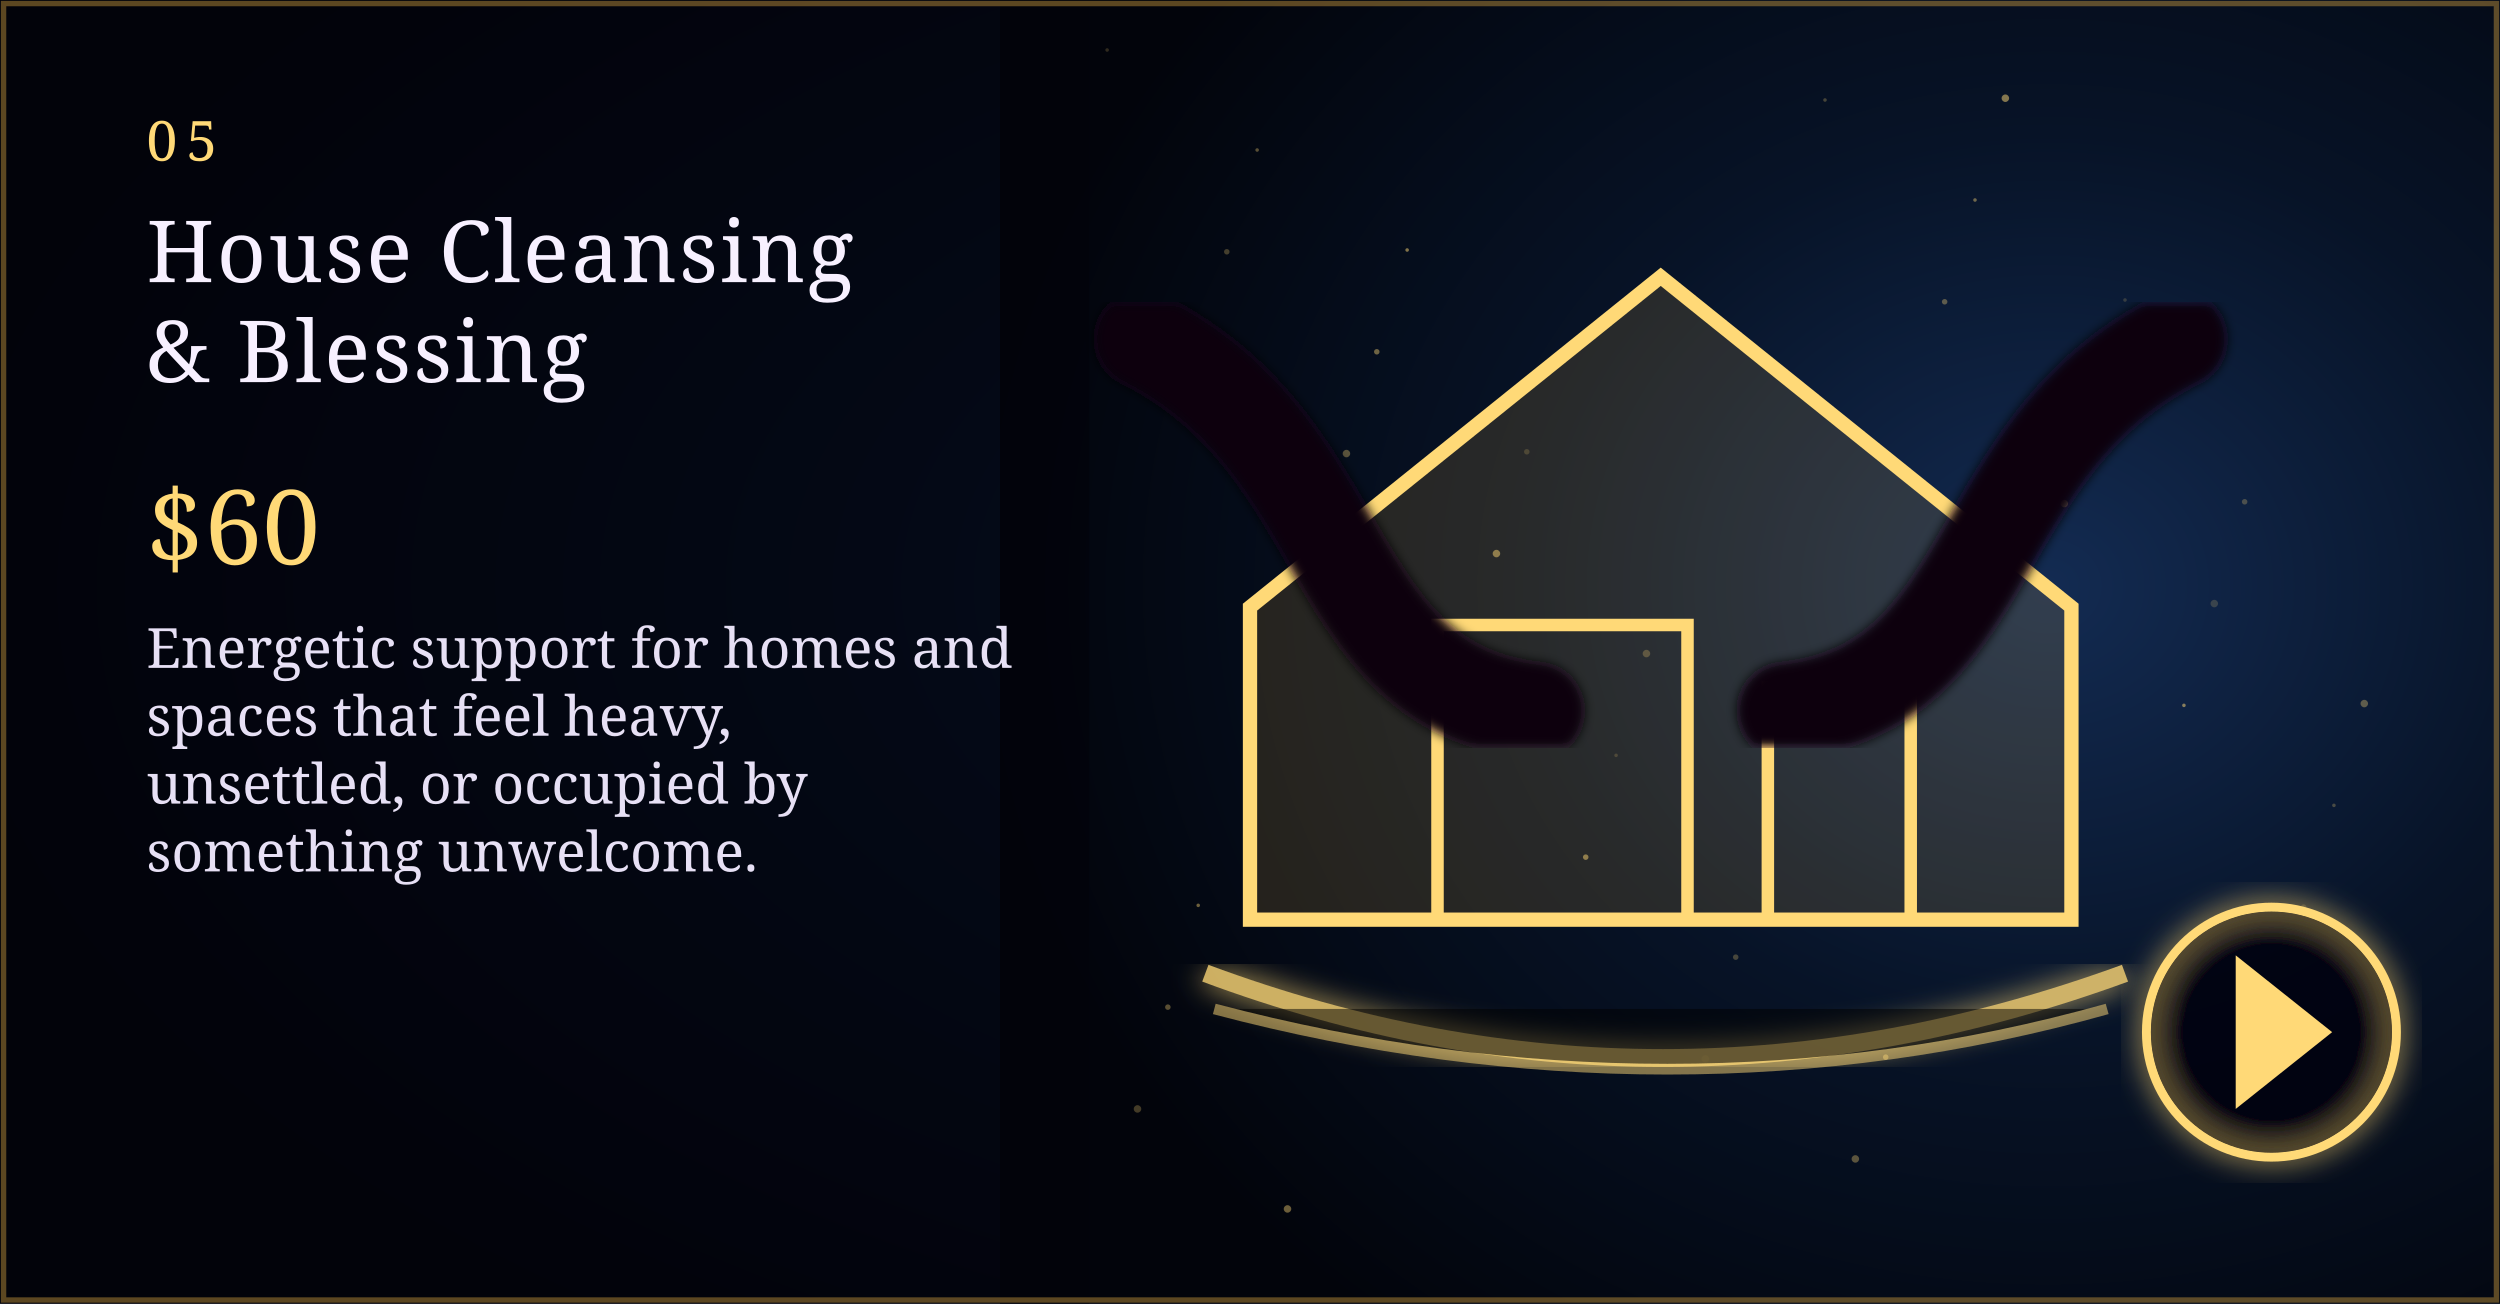
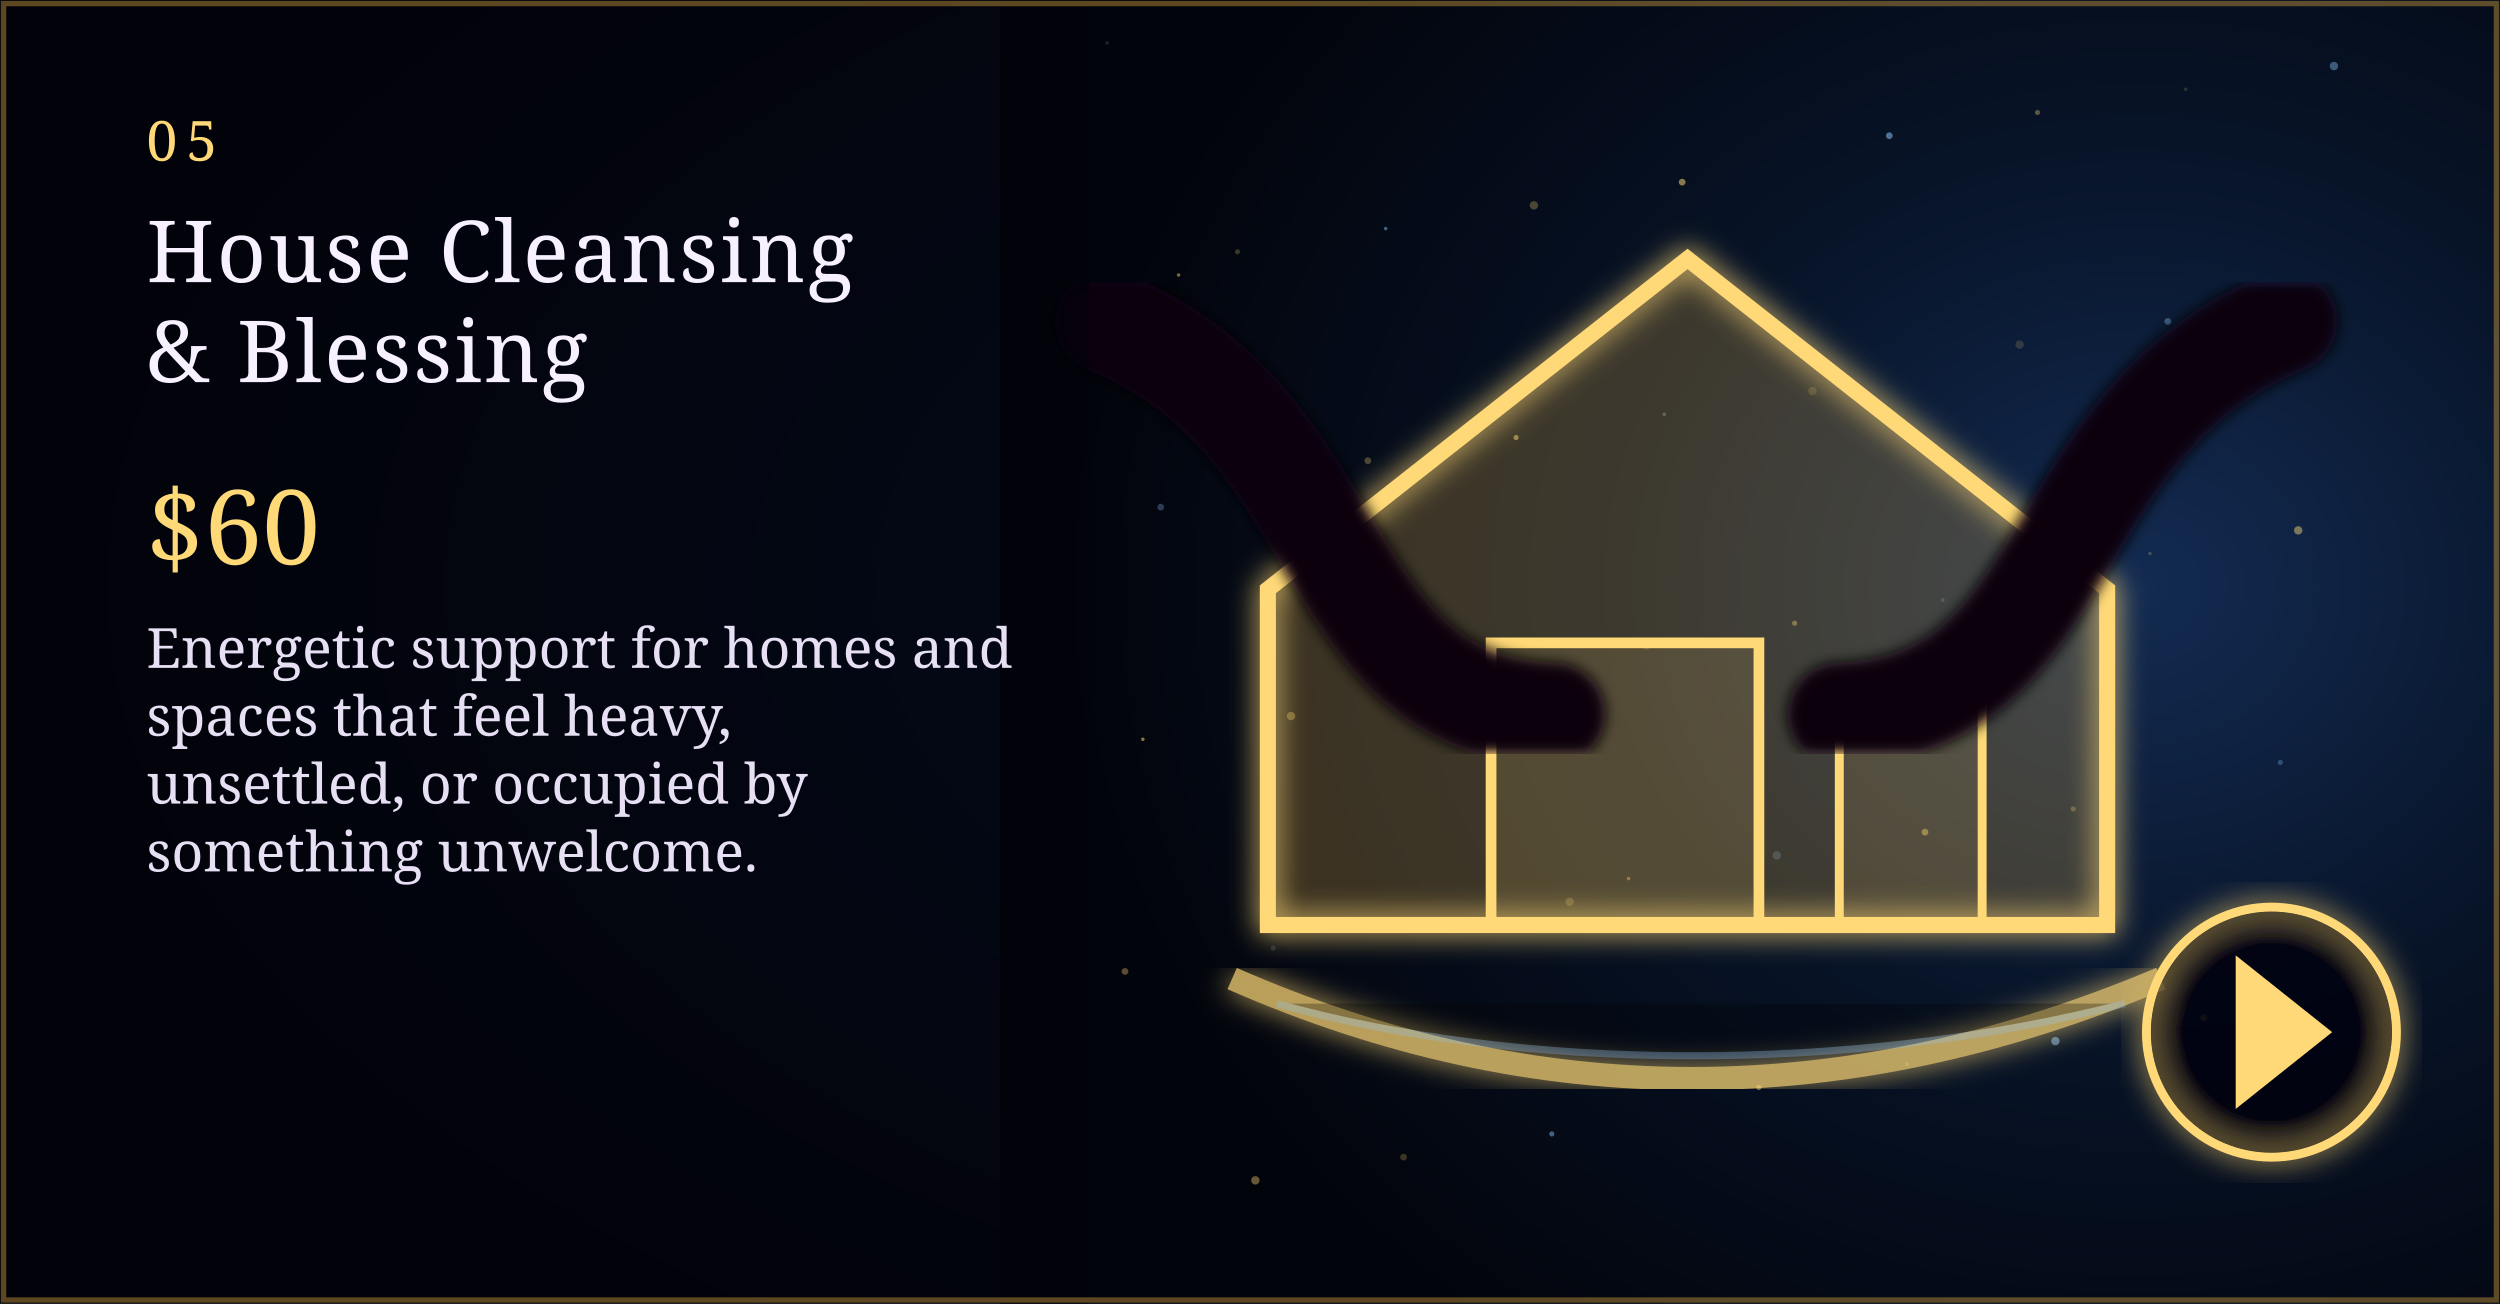
<svg xmlns="http://www.w3.org/2000/svg" viewBox="0 0 1400 730" width="1400" height="730">
  <defs>
-     <radialGradient id="artBg" cx="70%" cy="45%" r="72%">
+     <radialGradient id="artBg" cx="76%" cy="45%" r="72%">
      <stop offset="0" stop-color="#132b52" />
      <stop offset=".48" stop-color="#071327" />
      <stop offset="1" stop-color="#02040b" />
    </radialGradient>
    <radialGradient id="vortex" cx="50%" cy="50%" r="50%">
-       <stop offset="0" stop-color="#ffd977" stop-opacity=".22" />
-       <stop offset=".42" stop-color="#102447" stop-opacity=".72" />
+       <stop offset="0" stop-color="#ffd977" stop-opacity=".24" />
+       <stop offset=".42" stop-color="#102447" stop-opacity=".74" />
      <stop offset="1" stop-color="#01030b" stop-opacity="0" />
    </radialGradient>
    <filter id="goldGlow">
      <feGaussianBlur stdDeviation="8" result="b" />
      <feMerge>
        <feMergeNode in="b" />
        <feMergeNode in="SourceGraphic" />
      </feMerge>
    </filter>
-     <filter id="glow">
-       <feGaussianBlur stdDeviation="6" result="b" />
+     <filter id="blueGlow">
+       <feGaussianBlur stdDeviation="14" result="b" />
      <feMerge>
        <feMergeNode in="b" />
        <feMergeNode in="SourceGraphic" />
      </feMerge>
    </filter>
    <filter id="soft">
-       <feGaussianBlur stdDeviation="3" />
+       <feGaussianBlur stdDeviation="4" />
    </filter>
    <style>.title{fill:#f7f0ff;font-family:Cinzel,Georgia,serif;font-size:48px;letter-spacing:1.3px}.desc{fill:#e7e0f5;font-family:'EB Garamond',Georgia,serif;font-size:31px}.price{fill:#ffd977;font-family:'Cinzel Decorative',Georgia,serif;font-size:58px}</style>
  </defs>
  <rect width="1400" height="730" fill="#03040d" />
  <rect width="1400" height="730" fill="url(#artBg)" />
  <rect x="560" y="0" width="840" height="730" fill="url(#artBg)" />
-   <circle cx="620" cy="28" r="1.0" fill="#ffd977" opacity="0.18" />
-   <circle cx="687" cy="141" r="1.55" fill="#ffd977" opacity="0.26" />
-   <circle cx="754" cy="254" r="2.1" fill="#ffd977" opacity="0.34" />
-   <circle cx="821" cy="367" r="1.0" fill="#ffd977" opacity="0.42" />
-   <circle cx="888" cy="480" r="1.55" fill="#ffd977" opacity="0.50" />
-   <circle cx="955" cy="593" r="2.1" fill="#ffd977" opacity="0.18" />
-   <circle cx="1022" cy="56" r="1.0" fill="#ffd977" opacity="0.26" />
-   <circle cx="1089" cy="169" r="1.55" fill="#ffd977" opacity="0.34" />
-   <circle cx="1156" cy="282" r="2.1" fill="#ffd977" opacity="0.42" />
-   <circle cx="1223" cy="395" r="1.0" fill="#ffd977" opacity="0.50" />
-   <circle cx="1290" cy="508" r="1.55" fill="#ffd977" opacity="0.18" />
-   <circle cx="637" cy="621" r="2.1" fill="#ffd977" opacity="0.26" />
-   <circle cx="704" cy="84" r="1.0" fill="#ffd977" opacity="0.34" />
-   <circle cx="771" cy="197" r="1.55" fill="#ffd977" opacity="0.42" />
-   <circle cx="838" cy="310" r="2.1" fill="#ffd977" opacity="0.50" />
-   <circle cx="905" cy="423" r="1.0" fill="#ffd977" opacity="0.18" />
-   <circle cx="972" cy="536" r="1.55" fill="#ffd977" opacity="0.26" />
-   <circle cx="1039" cy="649" r="2.1" fill="#ffd977" opacity="0.34" />
-   <circle cx="1106" cy="112" r="1.0" fill="#ffd977" opacity="0.42" />
-   <circle cx="1173" cy="225" r="1.55" fill="#ffd977" opacity="0.50" />
-   <circle cx="1240" cy="338" r="2.1" fill="#ffd977" opacity="0.18" />
-   <circle cx="1307" cy="451" r="1.0" fill="#ffd977" opacity="0.26" />
-   <circle cx="654" cy="564" r="1.55" fill="#ffd977" opacity="0.34" />
-   <circle cx="721" cy="677" r="2.1" fill="#ffd977" opacity="0.42" />
-   <circle cx="788" cy="140" r="1.0" fill="#ffd977" opacity="0.50" />
-   <circle cx="855" cy="253" r="1.55" fill="#ffd977" opacity="0.18" />
-   <circle cx="922" cy="366" r="2.1" fill="#ffd977" opacity="0.26" />
-   <circle cx="989" cy="479" r="1.0" fill="#ffd977" opacity="0.34" />
-   <circle cx="1056" cy="592" r="1.55" fill="#ffd977" opacity="0.42" />
-   <circle cx="1123" cy="55" r="2.1" fill="#ffd977" opacity="0.50" />
-   <circle cx="1190" cy="168" r="1.0" fill="#ffd977" opacity="0.18" />
-   <circle cx="1257" cy="281" r="1.55" fill="#ffd977" opacity="0.26" />
-   <circle cx="1324" cy="394" r="2.1" fill="#ffd977" opacity="0.34" />
-   <circle cx="671" cy="507" r="1.0" fill="#ffd977" opacity="0.42" />
-   <path d="M675 545 Q930 640 1190 545" stroke="#ffd977" stroke-width="10" fill="none" opacity=".8" filter="url(#goldGlow)" />
-   <path d="M700 515 L700 340 L930 155 L1160 340 L1160 515 Z" fill="rgba(217,166,66,.16)" stroke="#ffd977" stroke-width="8" />
-   <path d="M805 515 V350 H945 V515 M990 515 V385 H1070 V515" stroke="#ffd977" stroke-width="7" fill="none" />
-   <path d="M640 190 C760 250,740 385,860 398 M1220 190 C1100 250,1120 385,1000 398" stroke="#08040d" stroke-width="54" fill="none" stroke-linecap="round" filter="url(#soft)" />
-   <path d="M680 565 C850 610,1020 610,1180 565" stroke="#ffd977" stroke-width="6" opacity=".5" />
+   <circle cx="620" cy="24" r="1.0" fill="#8ec7ff" opacity="0.16" />
+   <circle cx="693" cy="141" r="1.45" fill="#ffd977" opacity="0.22" />
+   <circle cx="766" cy="258" r="1.9" fill="#ffd977" opacity="0.28" />
+   <circle cx="839" cy="375" r="2.35" fill="#8ec7ff" opacity="0.34" />
+   <circle cx="912" cy="492" r="1.0" fill="#ffd977" opacity="0.40" />
+   <circle cx="985" cy="609" r="1.45" fill="#ffd977" opacity="0.46" />
+   <circle cx="1058" cy="76" r="1.9" fill="#8ec7ff" opacity="0.52" />
+   <circle cx="1131" cy="193" r="2.35" fill="#ffd977" opacity="0.16" />
+   <circle cx="1204" cy="310" r="1.0" fill="#ffd977" opacity="0.22" />
+   <circle cx="1277" cy="427" r="1.45" fill="#8ec7ff" opacity="0.28" />
+   <circle cx="630" cy="544" r="1.9" fill="#ffd977" opacity="0.34" />
+   <circle cx="703" cy="661" r="2.35" fill="#ffd977" opacity="0.40" />
+   <circle cx="776" cy="128" r="1.0" fill="#8ec7ff" opacity="0.46" />
+   <circle cx="849" cy="245" r="1.45" fill="#ffd977" opacity="0.52" />
+   <circle cx="922" cy="362" r="1.9" fill="#ffd977" opacity="0.16" />
+   <circle cx="995" cy="479" r="2.35" fill="#8ec7ff" opacity="0.22" />
+   <circle cx="1068" cy="596" r="1.0" fill="#ffd977" opacity="0.28" />
+   <circle cx="1141" cy="63" r="1.45" fill="#ffd977" opacity="0.34" />
+   <circle cx="1214" cy="180" r="1.9" fill="#8ec7ff" opacity="0.40" />
+   <circle cx="1287" cy="297" r="2.35" fill="#ffd977" opacity="0.46" />
+   <circle cx="640" cy="414" r="1.0" fill="#ffd977" opacity="0.52" />
+   <circle cx="713" cy="531" r="1.45" fill="#8ec7ff" opacity="0.16" />
+   <circle cx="786" cy="648" r="1.9" fill="#ffd977" opacity="0.22" />
+   <circle cx="859" cy="115" r="2.35" fill="#ffd977" opacity="0.28" />
+   <circle cx="932" cy="232" r="1.0" fill="#8ec7ff" opacity="0.34" />
+   <circle cx="1005" cy="349" r="1.45" fill="#ffd977" opacity="0.40" />
+   <circle cx="1078" cy="466" r="1.9" fill="#ffd977" opacity="0.46" />
+   <circle cx="1151" cy="583" r="2.35" fill="#8ec7ff" opacity="0.52" />
+   <circle cx="1224" cy="50" r="1.0" fill="#ffd977" opacity="0.16" />
+   <circle cx="1297" cy="167" r="1.45" fill="#ffd977" opacity="0.22" />
+   <circle cx="650" cy="284" r="1.9" fill="#8ec7ff" opacity="0.28" />
+   <circle cx="723" cy="401" r="2.35" fill="#ffd977" opacity="0.34" />
+   <circle cx="796" cy="518" r="1.0" fill="#ffd977" opacity="0.40" />
+   <circle cx="869" cy="635" r="1.45" fill="#8ec7ff" opacity="0.46" />
+   <circle cx="942" cy="102" r="1.9" fill="#ffd977" opacity="0.52" />
+   <circle cx="1015" cy="219" r="2.35" fill="#ffd977" opacity="0.16" />
+   <circle cx="1088" cy="336" r="1.0" fill="#8ec7ff" opacity="0.22" />
+   <circle cx="1161" cy="453" r="1.45" fill="#ffd977" opacity="0.28" />
+   <circle cx="1234" cy="570" r="1.9" fill="#ffd977" opacity="0.34" />
+   <circle cx="1307" cy="37" r="2.35" fill="#8ec7ff" opacity="0.40" />
+   <circle cx="660" cy="154" r="1.0" fill="#ffd977" opacity="0.46" />
+   <circle cx="733" cy="271" r="1.45" fill="#ffd977" opacity="0.52" />
+   <circle cx="806" cy="388" r="1.9" fill="#8ec7ff" opacity="0.16" />
+   <circle cx="879" cy="505" r="2.35" fill="#ffd977" opacity="0.22" />
+   <path d="M690 548 Q945 660 1210 548" stroke="#ffd977" stroke-width="13" fill="none" opacity=".72" filter="url(#goldGlow)" />
+   <path d="M710 518 L710 330 L945 145 L1180 330 L1180 518 Z" fill="rgba(217,166,66,.14)" stroke="#ffd977" stroke-width="9" filter="url(#goldGlow)" />
+   <rect x="835" y="360" width="150" height="158" fill="rgba(255,217,119,.12)" stroke="#ffd977" stroke-width="6" />
+   <rect x="1030" y="385" width="80" height="132" fill="rgba(255,217,119,.10)" stroke="#ffd977" stroke-width="5" />
+   <path d="M620 180 C760 238,735 395,870 400 M1280 180 C1140 238,1165 395,1030 400" stroke="#08040d" stroke-width="58" fill="none" stroke-linecap="round" filter="url(#soft)" />
+   <path d="M715 562 C850 600,1035 602,1190 562" stroke="#8ec7ff" stroke-width="4" opacity=".28" />
  <rect x="0" y="0" width="610" height="730" fill="rgba(2,3,10,.61)" />
  <rect x="2" y="2" width="1396" height="726" fill="none" stroke="#d9a642" stroke-opacity=".42" stroke-width="3" />
  <text x="82" y="90" fill="#ffd977" font-family="Cinzel, Georgia, serif" font-size="31" letter-spacing="5">05</text>
  <text x="82" y="158" class="title">House Cleansing</text>
  <text x="82" y="214" class="title">&amp; Blessing</text>
  <text x="82" y="316" class="price">$60</text>
  <text x="82" y="374" class="desc">Energetic support for homes and</text>
  <text x="82" y="412" class="desc">spaces that feel heavy,</text>
  <text x="82" y="450" class="desc">unsettled, or occupied by</text>
  <text x="82" y="488" class="desc">something unwelcome.</text>
  <circle cx="1272" cy="578" r="70" fill="rgba(2,3,10,.58)" stroke="#ffd977" stroke-width="5" filter="url(#goldGlow)" />
  <polygon points="1252,535 1306,578 1252,621" fill="#ffd977" />
</svg>
